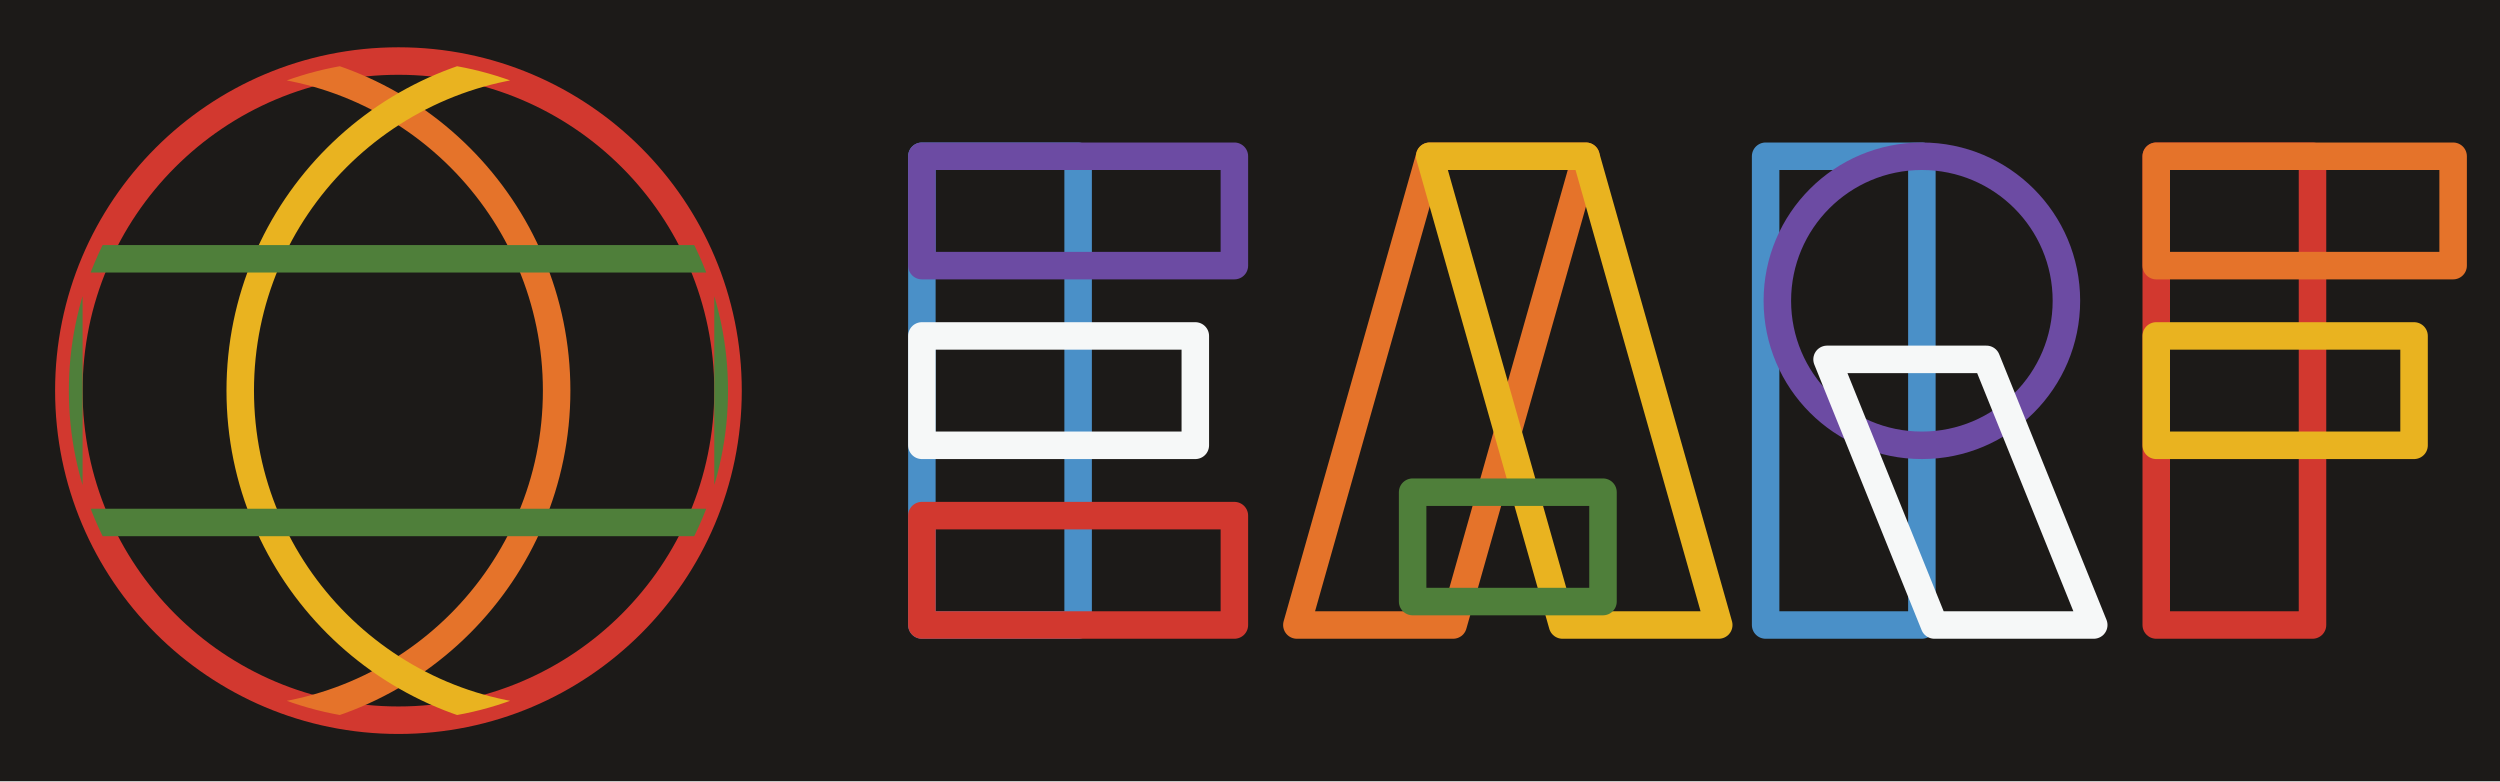
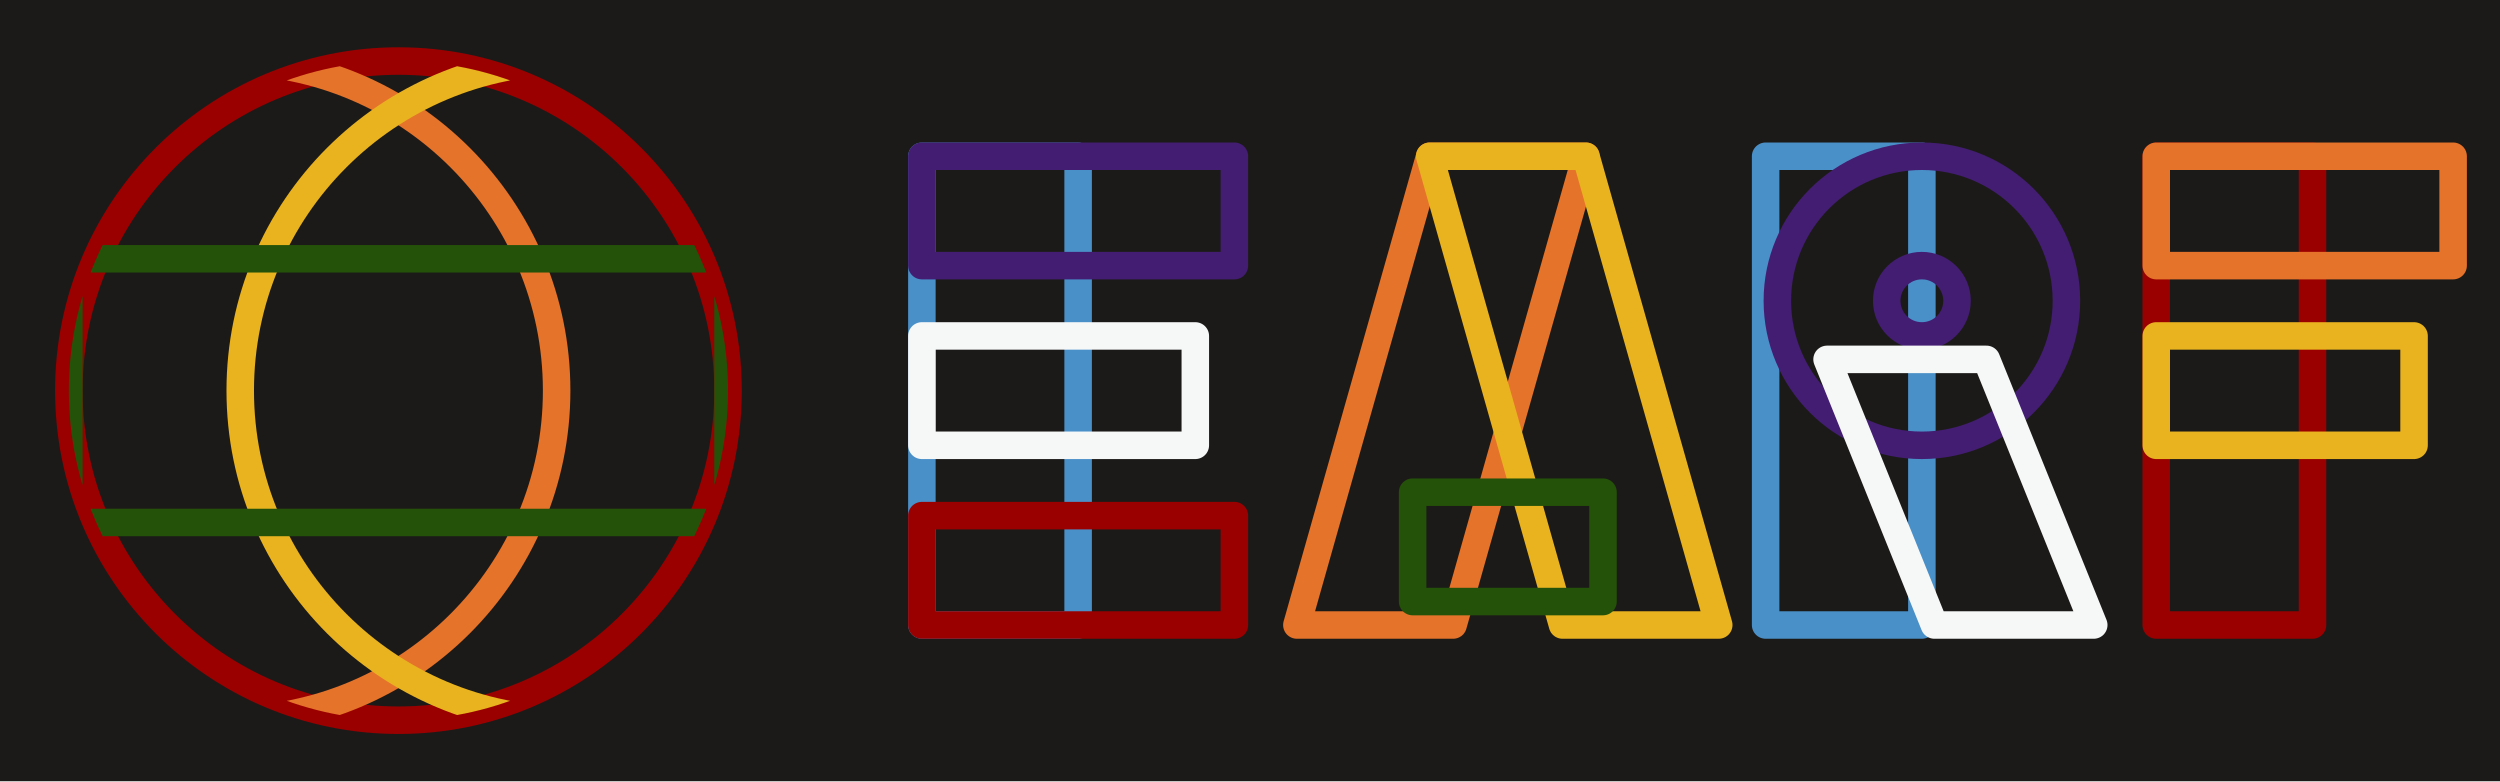
<svg xmlns="http://www.w3.org/2000/svg" viewBox="-30 -100 1600 500" width="1600" height="500">
  <rect x="-30" y="-100" width="1600" height="500" fill="#1C1A18" />
  <defs>
    <clipPath id="cut">
      <circle cx="225" cy="150" r="210.938" />
    </clipPath>
  </defs>
-   <circle cx="225" cy="150" r="210.938" fill="none" stroke="#D2382F" stroke-width="17.6" stroke-linejoin="round" />
+   <circle cx="225" cy="150" r="210.938" fill="none" stroke="#9B0000" stroke-width="17.6" stroke-linejoin="round" />
  <g clip-path="url(#cut)">
    <circle cx="115.313" cy="150" r="210.938" fill="none" stroke="#E5732A" stroke-width="17.6" stroke-linejoin="round" />
  </g>
  <g clip-path="url(#cut)">
    <circle cx="334.688" cy="150" r="210.938" fill="none" stroke="#E9B320" stroke-width="17.6" stroke-linejoin="round" />
  </g>
  <g clip-path="url(#cut)">
-     <rect x="14.062" y="65.625" width="421.875" height="168.75" fill="none" stroke="#4F7F3A" stroke-width="17.6" stroke-linejoin="round" />
+     <rect x="14.062" y="65.625" width="421.875" height="168.75" fill="none" stroke="#245208" stroke-width="17.6" stroke-linejoin="round" />
  </g>
  <rect x="560" y="0" width="100" height="300" fill="none" stroke="#4A90C8" stroke-width="17.6" stroke-linejoin="round" />
-   <rect x="560" y="0" width="200" height="70" fill="none" stroke="#6C4BA3" stroke-width="17.6" stroke-linejoin="round" />
+   <rect x="560" y="0" width="200" height="70" fill="none" stroke="#421D72" stroke-width="17.6" stroke-linejoin="round" />
  <rect x="560" y="115" width="175" height="70" fill="none" stroke="#F6F8F8" stroke-width="17.6" stroke-linejoin="round" />
-   <rect x="560" y="230" width="200" height="70" fill="none" stroke="#D2382F" stroke-width="17.6" stroke-linejoin="round" />
+   <rect x="560" y="230" width="200" height="70" fill="none" stroke="#9B0000" stroke-width="17.6" stroke-linejoin="round" />
  <polygon points="800,300 900,300 985,0 885,0" fill="none" stroke="#E5732A" stroke-width="17.6" stroke-linejoin="round" />
  <polygon points="970,300 1070,300 985,0 885,0" fill="none" stroke="#E9B320" stroke-width="17.6" stroke-linejoin="round" />
-   <rect x="874.083" y="215" width="121.833" height="70" fill="none" stroke="#4F7F3A" stroke-width="17.6" stroke-linejoin="round" />
+   <rect x="874.083" y="215" width="121.833" height="70" fill="none" stroke="#245208" stroke-width="17.6" stroke-linejoin="round" />
  <rect x="1100" y="0" width="100" height="300" fill="none" stroke="#4A90C8" stroke-width="17.6" stroke-linejoin="round" />
-   <circle cx="1200" cy="92.5" r="92.5" fill="none" stroke="#6C4BA3" stroke-width="17.6" stroke-linejoin="round" />
+   <path d="M1107.5 92.5A92.5 92.5 0 1 0 1292.5 92.5A92.5 92.5 0 1 0 1107.5 92.5ZM1177.5 92.5A22.5 22.5 0 1 0 1222.5 92.5A22.5 22.5 0 1 0 1177.5 92.5Z" fill-rule="evenodd" fill="none" stroke="#421D72" stroke-width="17.6" stroke-linejoin="round" />
  <polygon points="1208,300 1310,300 1241.32,130 1139.32,130" fill="none" stroke="#F6F8F8" stroke-width="17.6" stroke-linejoin="round" />
-   <rect x="1350" y="0" width="100" height="300" fill="none" stroke="#D2382F" stroke-width="17.6" stroke-linejoin="round" />
+   <rect x="1350" y="0" width="100" height="300" fill="none" stroke="#9B0000" stroke-width="17.6" stroke-linejoin="round" />
  <rect x="1350" y="0" width="190" height="70" fill="none" stroke="#E5732A" stroke-width="17.6" stroke-linejoin="round" />
  <rect x="1350" y="115" width="165" height="70" fill="none" stroke="#E9B320" stroke-width="17.6" stroke-linejoin="round" />
</svg>
